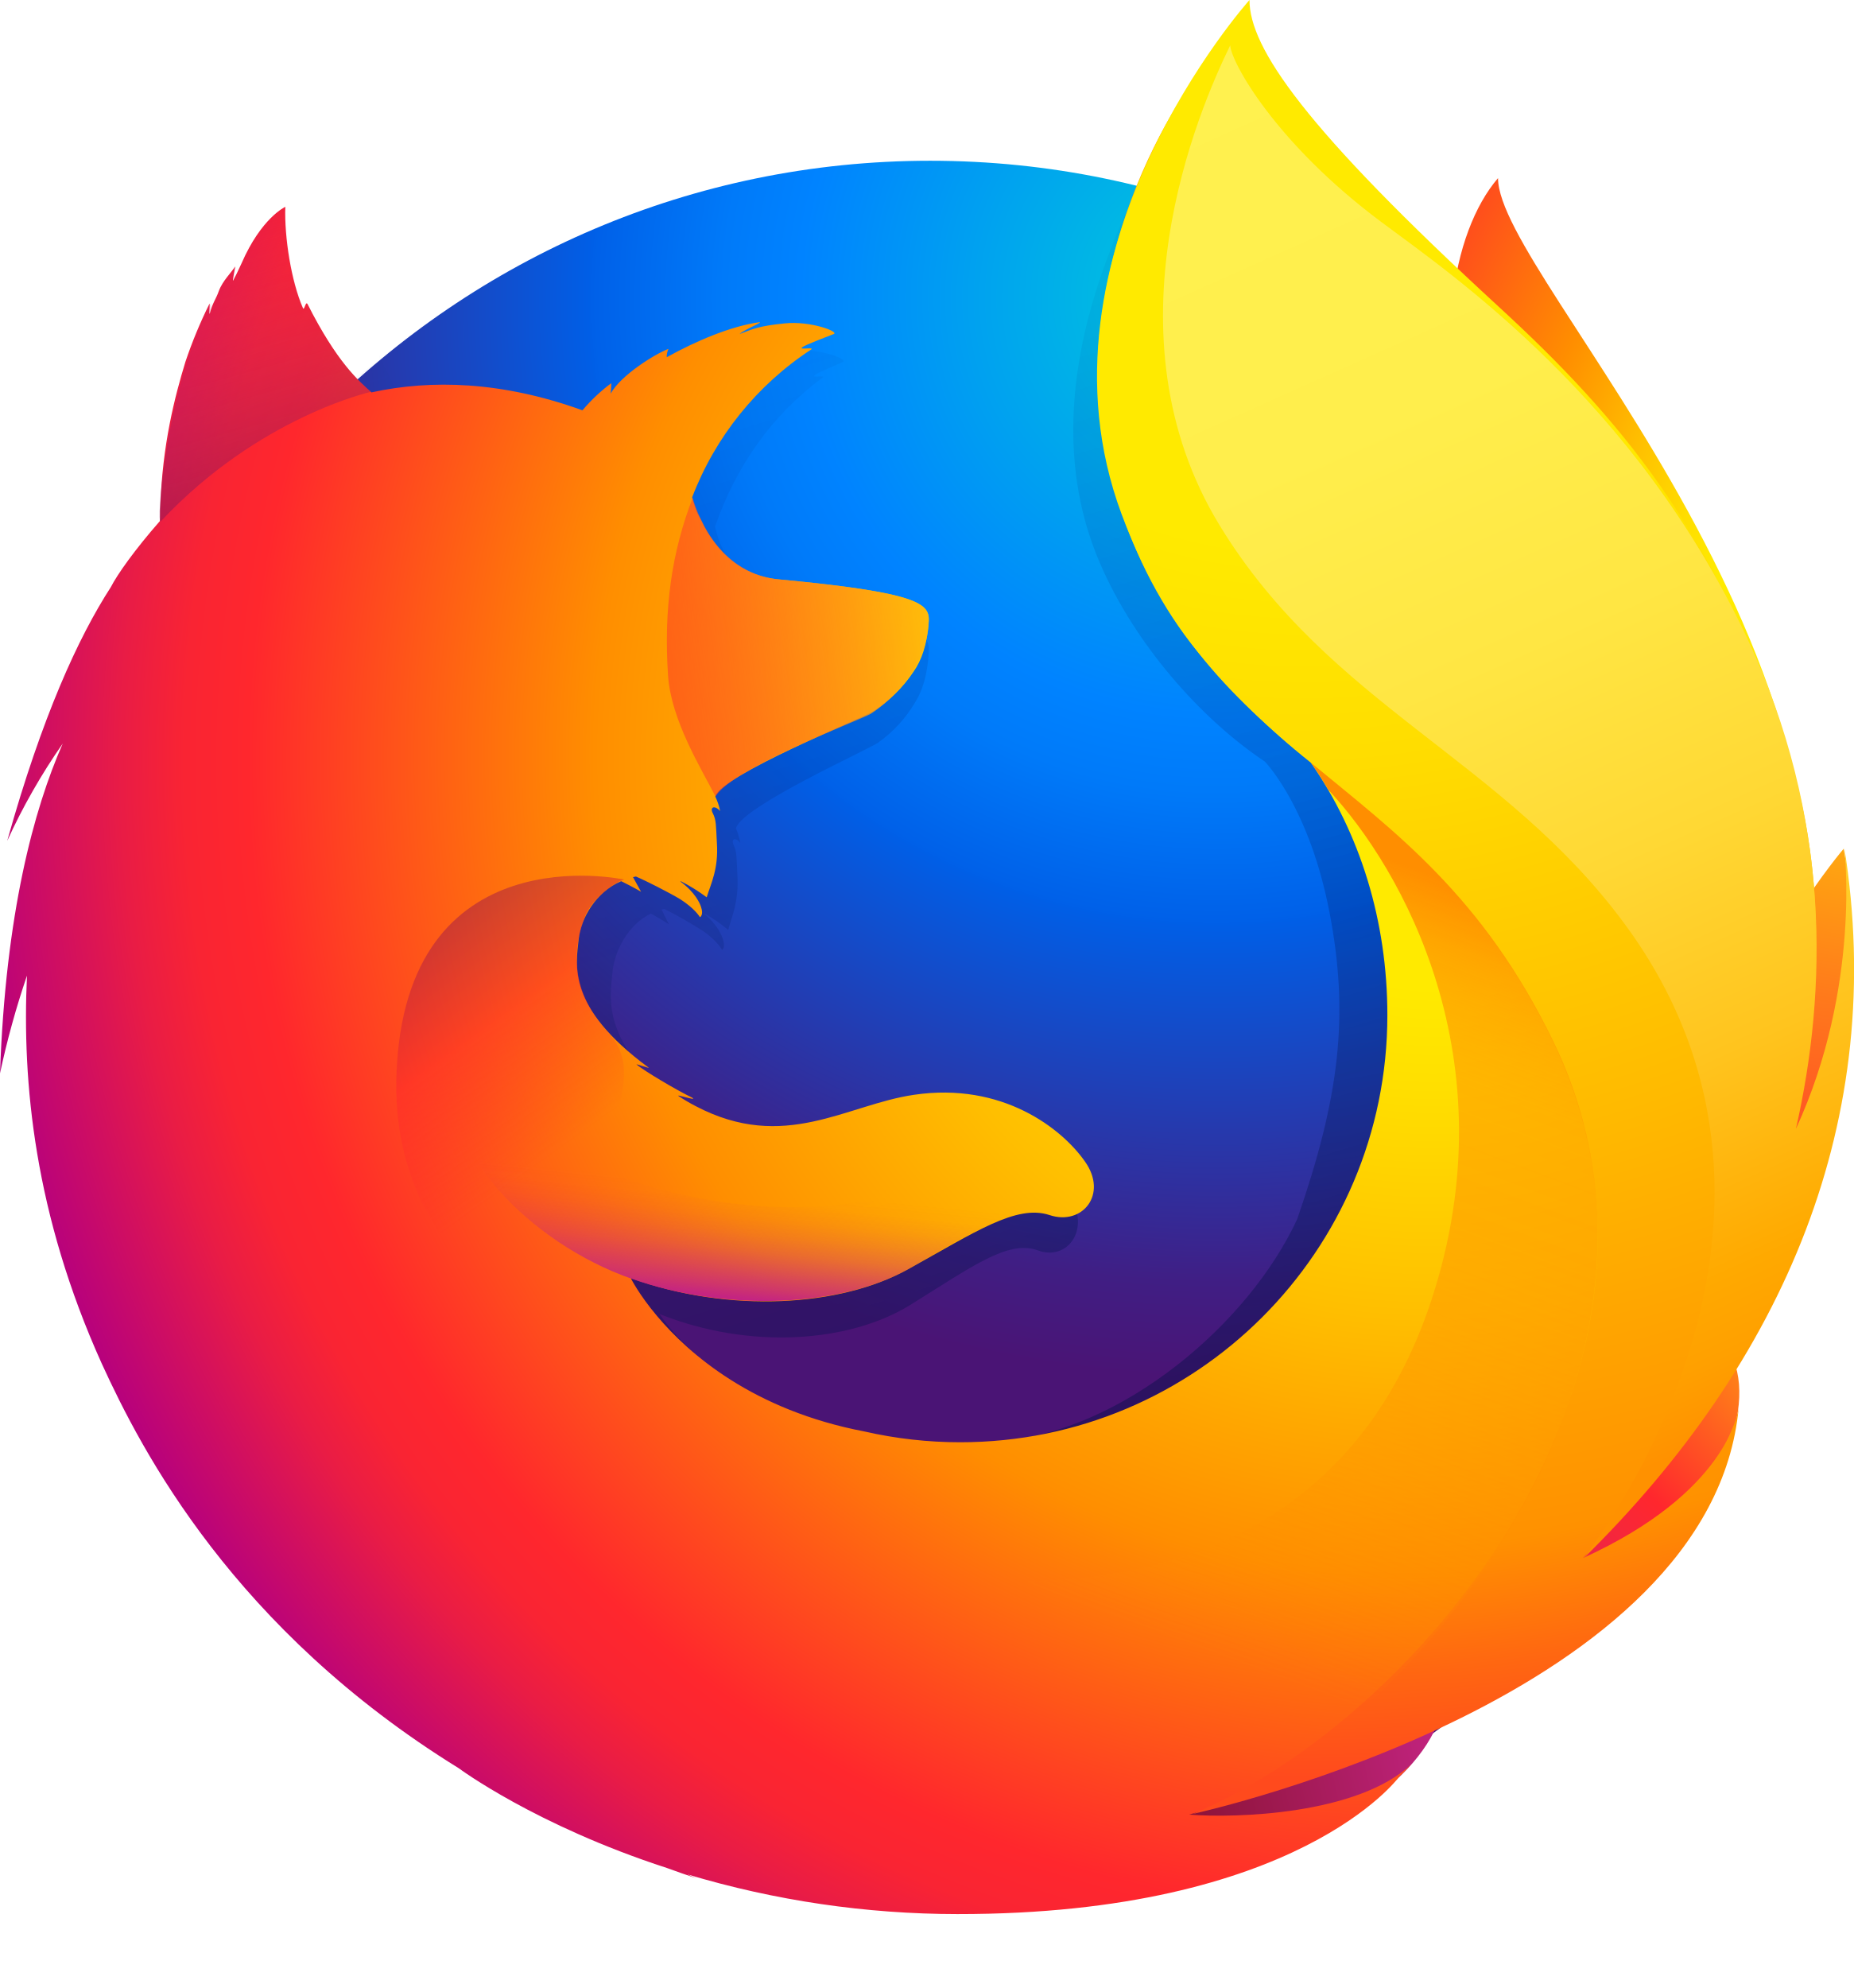
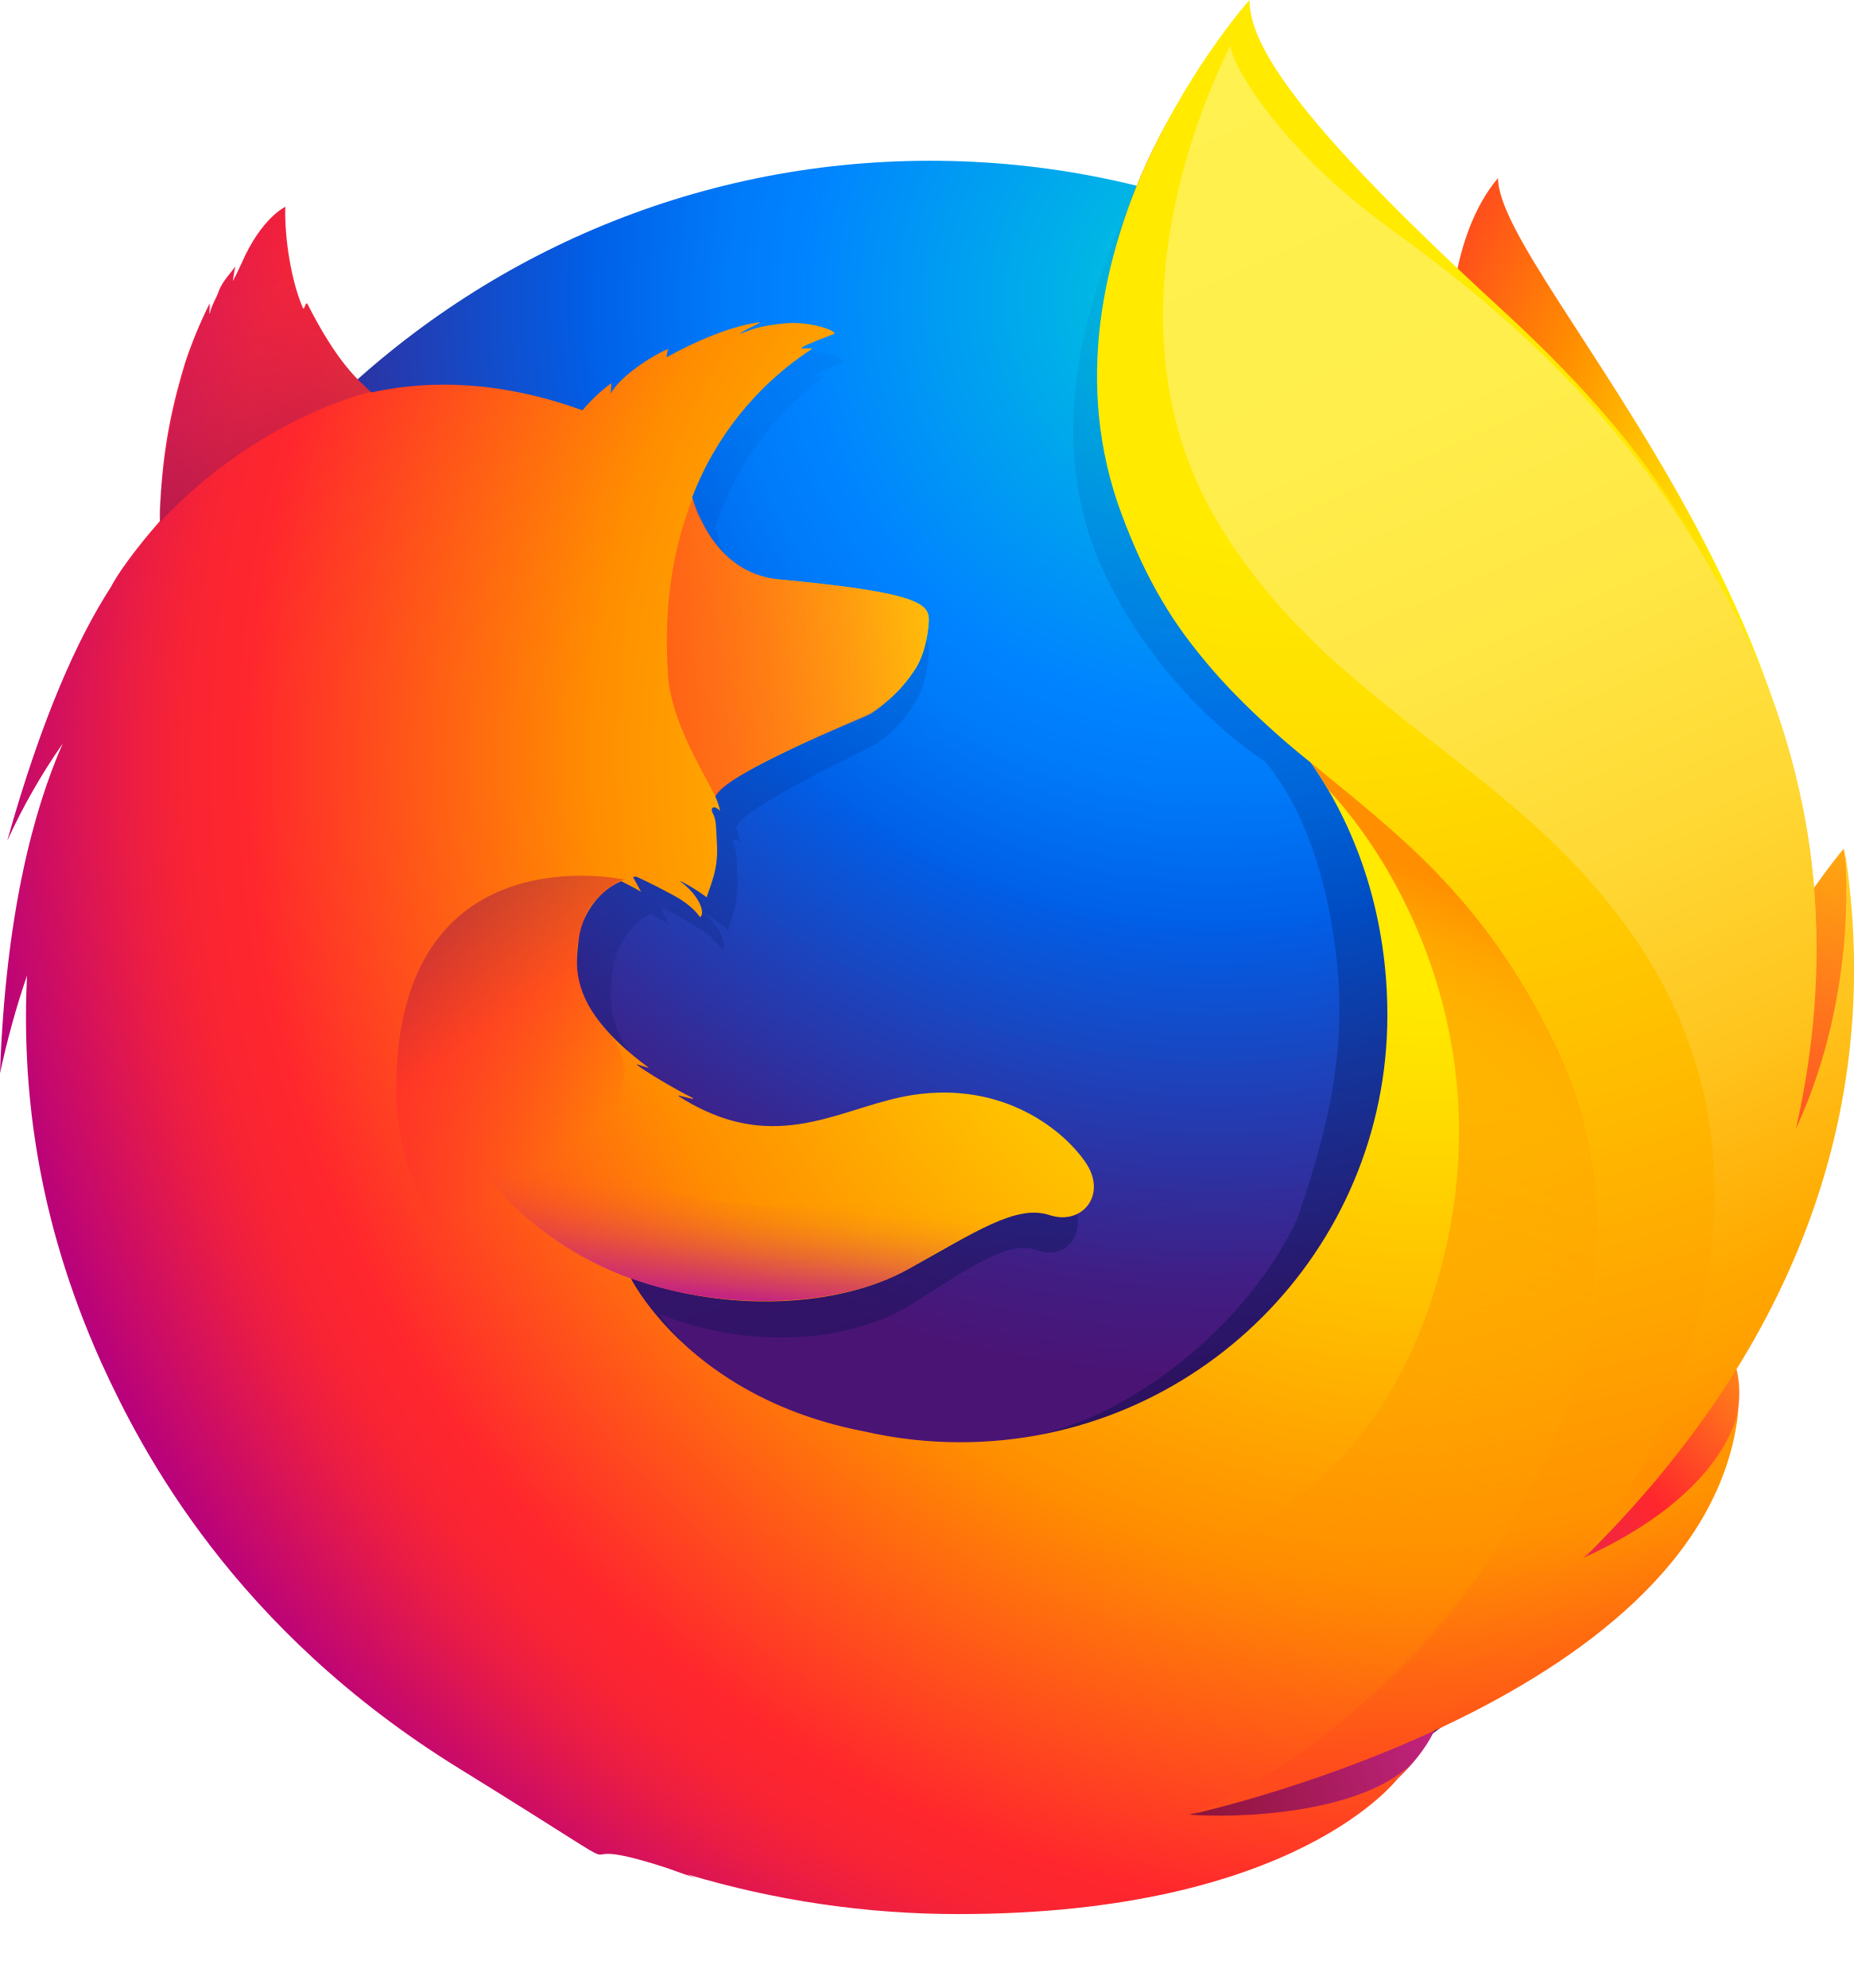
<svg xmlns="http://www.w3.org/2000/svg" viewBox="0 0 953 1022">
-   <style>.a{fill:url(#r)}.b{fill:url(#r1)}.c{fill:url(#l)}.d{fill:url(#r2)}.e{fill:url(#r3)}.f{fill:url(#r4)}.g{fill:url(#r5)}.h{fill:url(#r6)}.j{fill:url(#l2)}.k{fill:url(#l3)}.m{fill:url(#l4)}.n{fill:url(#l5)}.o{fill:url(#l6)}.q{fill:url(#l7)}</style>
-   <radialGradient id="r" cx="-14515.52" cy="-8331.08" r="450.88" fx="-14544.28" gradientTransform="matrix(0.76, 0.03, -0.05, 1.12, 11552.47, 10070.53)" gradientUnits="userSpaceOnUse">
+   <radialGradient id="a" cx="-14515.52" cy="-8331.08" fx="-14544.28" gradientTransform="matrix(.76 .03 -.05 1.12 11552.47 10070.53)" gradientUnits="userSpaceOnUse" r="450.88">
    <stop offset=".1" stop-color="#ffea00" />
    <stop offset=".17" stop-color="#ffde00" />
    <stop offset=".28" stop-color="#ffbf00" />
    <stop offset=".43" stop-color="#ff8e00" />
    <stop offset=".77" stop-color="#ff272d" />
    <stop offset=".87" stop-color="#e0255a" />
    <stop offset=".95" stop-color="#cc2477" />
    <stop offset="1" stop-color="#c42482" />
  </radialGradient>
-   <radialGradient id="r1" cx="-7564.67" cy="-7923.61" r="791.23" gradientTransform="translate(9929.85 9899.41) scale(1.23 1.23)" gradientUnits="userSpaceOnUse">
+   <radialGradient id="b" cx="625.306" cy="153.37" gradientUnits="userSpaceOnUse" r="973.213">
    <stop offset="0" stop-color="#00ccda" />
    <stop offset=".22" stop-color="#0083ff" />
    <stop offset=".26" stop-color="#007af9" />
    <stop offset=".33" stop-color="#0060e8" />
    <stop offset=".33" stop-color="#005fe7" />
    <stop offset=".44" stop-color="#2639ad" />
    <stop offset=".52" stop-color="#401e84" />
    <stop offset=".57" stop-color="#4a1475" />
  </radialGradient>
-   <linearGradient id="l" x1="540.67" x2="349.23" y1="729.19" y2="102.96" gradientUnits="userSpaceOnUse">
+   <linearGradient id="c" gradientUnits="userSpaceOnUse" x1="540.67" x2="349.23" y1="729.19" y2="102.96">
    <stop offset="0" stop-color="#000f43" stop-opacity=".4" />
    <stop offset=".48" stop-color="#001962" stop-opacity=".17" />
    <stop offset="1" stop-color="#002079" stop-opacity="0" />
  </linearGradient>
-   <radialGradient id="r2" cx="-8295.94" cy="-6518.56" r="266.89" gradientTransform="matrix(1.22, 0.12, -0.12, 1.22, 10303.7, 9601.96)" gradientUnits="userSpaceOnUse">
+   <radialGradient id="d" cx="-8295.94" cy="-6518.56" gradientTransform="matrix(1.22 .12 -.12 1.22 10303.7 9601.96)" gradientUnits="userSpaceOnUse" r="266.89">
    <stop offset="0" stop-color="#ffea00" />
    <stop offset=".5" stop-color="#ff272d" />
    <stop offset="1" stop-color="#c42482" />
  </radialGradient>
-   <radialGradient id="r3" cx="-8320.09" cy="-6774.47" r="445.68" gradientTransform="matrix(1.22, 0.12, -0.12, 1.22, 10303.7, 9601.96)" gradientUnits="userSpaceOnUse">
+   <radialGradient id="e" cx="-8320.09" cy="-6774.47" gradientTransform="matrix(1.22 .12 -.12 1.22 10303.7 9601.96)" gradientUnits="userSpaceOnUse" r="445.68">
    <stop offset="0" stop-color="#ffe900" />
    <stop offset=".16" stop-color="#ffaf0e" />
    <stop offset=".32" stop-color="#ff7a1b" />
    <stop offset=".47" stop-color="#ff4e26" />
    <stop offset=".62" stop-color="#ff2c2e" />
    <stop offset=".76" stop-color="#ff1434" />
    <stop offset=".89" stop-color="#ff0538" />
    <stop offset="1" stop-color="#ff0039" />
  </radialGradient>
-   <radialGradient id="r4" cx="-8257.05" cy="-6361.33" r="408.96" gradientTransform="matrix(1.22, 0.12, -0.12, 1.22, 10303.7, 9601.96)" gradientUnits="userSpaceOnUse">
+   <radialGradient id="f" cx="-8257.05" cy="-6361.33" gradientTransform="matrix(1.22 .12 -.12 1.22 10303.7 9601.96)" gradientUnits="userSpaceOnUse" r="408.96">
    <stop offset="0" stop-color="#ff272d" />
    <stop offset=".5" stop-color="#c42482" />
    <stop offset=".99" stop-color="#620700" />
  </radialGradient>
-   <radialGradient id="r5" cx="715.19" cy="394.04" r="782.18" fx="743.17" fy="380.21" gradientUnits="userSpaceOnUse">
+   <radialGradient id="g" cx="715.19" cy="394.04" fx="743.17" fy="380.21" gradientUnits="userSpaceOnUse" r="782.18">
    <stop offset=".16" stop-color="#ffea00" />
    <stop offset=".23" stop-color="#ffde00" />
    <stop offset=".37" stop-color="#ffbf00" />
    <stop offset=".54" stop-color="#ff8e00" />
    <stop offset=".76" stop-color="#ff272d" />
    <stop offset=".8" stop-color="#f92433" />
    <stop offset=".84" stop-color="#e91c45" />
    <stop offset=".89" stop-color="#cf0e62" />
    <stop offset=".94" stop-color="#b5007f" />
  </radialGradient>
-   <radialGradient id="r6" cx="670.34" cy="31.29" r="891.45" gradientUnits="userSpaceOnUse">
+   <radialGradient id="h" cx="670.34" cy="31.29" gradientUnits="userSpaceOnUse" r="891.45">
    <stop offset=".28" stop-color="#ffea00" />
    <stop offset=".4" stop-color="#fd0" />
    <stop offset=".63" stop-color="#ffba00" />
    <stop offset=".86" stop-color="#ff9100" />
    <stop offset=".93" stop-color="#ff6711" />
    <stop offset=".99" stop-color="#ff4a1d" />
  </radialGradient>
-   <linearGradient id="l2" x1="-8979.65" x2="-8672.62" y1="-6679.74" y2="-6758" gradientTransform="matrix(1.22, 0.12, -0.12, 1.22, 10303.7, 9601.96)" gradientUnits="userSpaceOnUse">
+   <linearGradient id="i" gradientTransform="matrix(1.22 .12 -.12 1.22 10303.7 9601.96)" gradientUnits="userSpaceOnUse" x1="-8979.65" x2="-8672.62" y1="-6679.74" y2="-6758">
    <stop offset="0" stop-color="#c42482" stop-opacity=".5" />
    <stop offset=".47" stop-color="#ff272d" stop-opacity=".5" />
    <stop offset=".49" stop-color="#ff2c2c" stop-opacity=".51" />
    <stop offset=".68" stop-color="#ff7a1a" stop-opacity=".72" />
    <stop offset=".83" stop-color="#ffb20d" stop-opacity=".87" />
    <stop offset=".94" stop-color="#ffd605" stop-opacity=".96" />
    <stop offset="1" stop-color="#ffe302" />
  </linearGradient>
-   <linearGradient id="l3" x1="210.35" x2="155.78" y1="-1084.01" y2="-1223.86" gradientTransform="matrix(0.99, 0.1, -0.1, 0.99, -174.07, 1317.43)" gradientUnits="userSpaceOnUse">
+   <linearGradient id="j" gradientTransform="matrix(.99 .1 -.1 .99 -174.07 1317.43)" gradientUnits="userSpaceOnUse" x1="210.35" x2="155.78" y1="-1084.01" y2="-1223.86">
    <stop offset="0" stop-color="#891551" stop-opacity=".6" />
    <stop offset="1" stop-color="#c42482" stop-opacity="0" />
  </linearGradient>
-   <linearGradient id="l4" x1="-12.96" x2="81.15" y1="716.83" y2="823.71" gradientTransform="matrix(0.99, 0.1, -0.1, 0.99, 305.06, -242.98)" gradientUnits="userSpaceOnUse">
+   <linearGradient id="k" gradientTransform="matrix(.99 .1 -.1 .99 305.06 -242.98)" gradientUnits="userSpaceOnUse" x1="-12.96" x2="81.15" y1="716.83" y2="823.71">
    <stop offset=".01" stop-color="#891551" stop-opacity=".5" />
    <stop offset=".48" stop-color="#ff272d" stop-opacity=".5" />
    <stop offset="1" stop-color="#ff272d" stop-opacity="0" />
  </linearGradient>
-   <linearGradient id="l5" x1="165.1" x2="165.17" y1="902.62" y2="827.84" gradientTransform="matrix(0.99, 0.1, -0.1, 0.99, 305.06, -242.98)" gradientUnits="userSpaceOnUse">
+   <linearGradient id="l" gradientTransform="matrix(.99 .1 -.1 .99 305.06 -242.98)" gradientUnits="userSpaceOnUse" x1="165.1" x2="165.17" y1="902.62" y2="827.84">
    <stop offset="0" stop-color="#c42482" />
    <stop offset=".08" stop-color="#c42482" stop-opacity=".81" />
    <stop offset=".21" stop-color="#c42482" stop-opacity=".57" />
    <stop offset=".33" stop-color="#c42482" stop-opacity=".36" />
    <stop offset=".45" stop-color="#c42482" stop-opacity=".2" />
    <stop offset=".56" stop-color="#c42482" stop-opacity=".09" />
    <stop offset=".67" stop-color="#c42482" stop-opacity=".02" />
    <stop offset=".77" stop-color="#c42482" stop-opacity="0" />
  </linearGradient>
-   <linearGradient id="l6" x1="620.53" x2="926.19" y1="36.12" y2="719.61" gradientUnits="userSpaceOnUse">
+   <linearGradient id="m" gradientUnits="userSpaceOnUse" x1="620.53" x2="926.19" y1="36.12" y2="719.61">
    <stop offset="0" stop-color="#fff14f" />
    <stop offset=".27" stop-color="#ffee4c" />
    <stop offset=".45" stop-color="#ffe643" />
    <stop offset=".61" stop-color="#ffd834" />
    <stop offset=".76" stop-color="#ffc41e" />
    <stop offset=".89" stop-color="#ffab02" />
    <stop offset=".9" stop-color="#ffa900" />
    <stop offset=".95" stop-color="#ffa000" />
    <stop offset="1" stop-color="#ff9100" />
  </linearGradient>
-   <linearGradient id="l7" x1="680.88" x2="536.1" y1="429.21" y2="817.96" gradientUnits="userSpaceOnUse">
+   <linearGradient id="n" gradientUnits="userSpaceOnUse" x1="680.88" x2="536.1" y1="429.21" y2="817.96">
    <stop offset="0" stop-color="#ff8e00" />
    <stop offset=".04" stop-color="#ff8e00" stop-opacity=".86" />
    <stop offset=".08" stop-color="#ff8e00" stop-opacity=".73" />
    <stop offset=".13" stop-color="#ff8e00" stop-opacity=".63" />
    <stop offset=".18" stop-color="#ff8e00" stop-opacity=".56" />
    <stop offset=".23" stop-color="#ff8e00" stop-opacity=".51" />
    <stop offset=".28" stop-color="#ff8e00" stop-opacity=".5" />
    <stop offset=".39" stop-color="#ff8e00" stop-opacity=".48" />
    <stop offset=".52" stop-color="#ff8e00" stop-opacity=".42" />
    <stop offset=".68" stop-color="#ff8e00" stop-opacity=".31" />
    <stop offset=".84" stop-color="#ff8e00" stop-opacity=".17" />
    <stop offset="1" stop-color="#ff8e00" stop-opacity="0" />
  </linearGradient>
-   <path d="M770.28,91.56c-23.95,27.88-35.1,90.64-10.82,154.26s61.5,49.8,84.7,114.67c30.62,85.6,16.37,200.59,16.37,200.59s36.81,106.61,62.47-6.63C979.79,341.74,770.28,143.94,770.28,91.56Z" class="a" />
-   <path d="M478.07,974.64c245.24,0,443.9-199.74,443.9-446s-198.66-446-443.66-446S34.65,282.32,34.65,528.61C34.18,775.14,233.07,974.64,478.07,974.64Z" class="b" />
-   <path d="M810.67,803.64a246.89,246.89,0,0,1-30.12,18.18,704,704,0,0,0,38.3-63c9.46-10.47,18.13-20.65,25.19-31.65,3.44-5.41,7.31-12.08,11.42-19.82,24.92-44.9,52.4-117.56,53.18-192.2V515c0-1.84,0-3.67,0-5.51a257.6,257.6,0,0,0-5.71-55.75c.2,1.43.38,2.86.56,4.29-.22-1.1-.41-2.21-.64-3.31.37,2,.66,4,1,6,5.09,43.22,1.47,85.37-16.68,116.45-.29.45-.58.88-.87,1.32,9.41-47.23,12.56-99.39,2.09-151.6,0,0-4.19-25.38-35.38-102.44-18-44.35-49.83-80.72-78-107.21-24.69-30.55-47.11-51-59.47-64.06-25.82-27.19-36.64-47.57-41.09-60.87-3.85-1.93-53.14-49.81-57.05-51.63-21.51,33.35-89.16,137.67-57,235.15,14.58,44.17,51.47,90,90.07,115.74,1.69,1.94,23,25,33.09,77.16,10.45,53.85,5,95.86-16.54,158-25.29,54.51-90.07,108.39-150.72,113.9-129.67,11.78-177.15-65.11-177.15-65.11,46.34,18.52,97.57,14.65,128.72-4.56,31.4-19.43,50.39-33.83,65.81-28.15C548.86,648.43,561,632,550.1,615a78.5,78.5,0,0,0-79.4-34.57c-31.43,5.11-60.23,30-101.41,5.89a85.53,85.53,0,0,1-7.73-5.06c-2.71-1.79,8.83,2.72,6.13.69-8-4.35-22.2-13.84-25.88-17.22-.61-.56,6.22,2.18,5.61,1.62-38.51-31.71-33.7-53.13-32.49-66.57,1-10.75,8-24.52,19.75-30.11,5.69,3.11,9.24,5.48,9.24,5.48s-2.43-5-3.74-7.58c.46-.2.9-.15,1.36-.34,4.66,2.25,15,8.1,20.41,11.67,7.07,5,9.33,9.44,9.33,9.44s1.86-1,.48-5.37c-.5-1.78-2.65-7.45-9.65-13.17l.44,0a81.2,81.2,0,0,1,11.87,8.24c2-7.18,5.53-14.68,4.75-28.09-.48-9.43-.26-11.87-1.92-15.51-1.49-3.13.83-4.35,3.42-1.1a32.83,32.83,0,0,0-2.21-7.4l0-.24c3.23-11.24,68.25-40.46,73-43.88a67.36,67.36,0,0,0,19.13-20.8c3.62-5.76,6.34-13.85,7-26.11.36-8.84-3.76-14.73-69.51-21.62-18-1.77-28.53-14.8-34.53-26.82-1.09-2.59-2.21-4.94-3.33-7.28a58,58,0,0,1-2.56-8.43c10.75-30.87,28.81-57,55.37-76.7,1.45-1.32-5.78.34-4.34-1,1.69-1.54,12.71-6,14.79-7,2.54-1.2-10.88-6.9-22.73-5.51-12.07,1.36-14.63,2.8-21.07,5.53,2.67-2.66,11.17-6.15,9.18-6.13-13,2-29.18,9.56-43,18.12a10.73,10.73,0,0,1,.83-4.35c-6.44,2.73-22.26,13.79-26.87,23.14a44.33,44.33,0,0,0,.27-5.4,84.48,84.48,0,0,0-13.19,13.82l-.24.22c-37.36-15-70.23-16-98.05-9.28-6.09-6.11-9.06-1.64-22.91-32.07-.94-1.83.72,1.81,0,0-2.28-5.9,1.39,7.87,0,0-23.28,18.37-53.92,39.19-68.63,53.89-.18.59,17.16-4.9,0,0-6,1.72-5.6,5.28-6.51,37.5-.22,2.44,0,5.18-.22,7.38-11.75,15-19.75,27.64-22.78,34.21-15.19,26.18-31.93,67-48.15,131.55A334.36,334.36,0,0,1,75.2,398.36c-13.49,34.27-26.53,88.08-29.13,170.94a483.61,483.61,0,0,1,12.53-50.66A473,473,0,0,0,93.33,719.71c9.33,22.82,24.76,57.46,51,95.4C226.9,902,343.31,956,472.21,956,606.79,956,727.64,897.13,810.67,803.64Z" class="c" />
-   <path d="M711.1,866.71c162.87-18.86,235-186.7,142.38-190C769.85,674,634,875.61,711.1,866.71Z" class="d" />
-   <path d="M865.21,642.42C977.26,577.21,948,436.34,948,436.34s-43.25,50.24-72.62,130.32C846.4,646,797.84,681.81,865.21,642.42Z" class="e" />
-   <path d="M509.47,950.06C665.7,999.91,800,876.84,717.21,835.74,642,798.68,435.32,926.49,509.47,950.06Z" class="f" />
-   <path d="M876.85,702.23c3.8-5.36,8.94-22.53,13.48-30.21,27.58-44.52,27.78-80,27.78-80.84,16.66-83.22,15.15-117.2,4.9-180-8.25-50.6-44.32-123.09-75.57-158-32.2-36-9.51-24.25-40.69-50.52-27.33-30.29-53.82-60.29-68.25-72.36C634.22,43.09,636.57,24.58,638.58,21.42c-.34.37-.84.92-1.47,1.64C635.87,18.14,635,14,635,14s-57,57-69,152c-7.83,62,15.38,126.68,49,168a381.37,381.37,0,0,0,59,58v0c25.4,36.48,39.38,81.49,39.38,129.91,0,121.24-98.34,219.53-219.65,219.53a220.45,220.45,0,0,1-49.13-5.52C387.36,725,354.3,696.12,337.82,676.51c-9.45-11.23-13.46-19.42-13.46-19.42,51.28,18.37,108,14.53,142.47-4.52,34.75-19.26,55.77-33.55,72.84-27.92,16.82,5.61,30.21-10.67,18.2-27.54-11.77-16.85-42.4-41-87.88-34.29-34.79,5.07-66.66,29.76-112.24,5.84a96.31,96.31,0,0,1-8.55-5c-3-1.77,9.77,2.69,6.79.68-8.87-4.32-24.57-13.73-28.64-17.07-.68-.56,6.88,2.16,6.2,1.6-42.62-31.45-37.3-52.69-36-66,1.07-10.66,8.81-24.32,21.86-29.86,6.3,3.08,10.23,5.43,10.23,5.43s-2.69-4.92-4.14-7.51c.51-.19,1-.15,1.5-.34,5.16,2.23,16.58,8,22.59,11.57,7.83,4.95,10.32,9.36,10.32,9.36s2.06-1,.54-5.33c-.56-1.77-2.93-7.39-10.68-13.07l.48,0a90.85,90.85,0,0,1,13.13,8.17c2.19-7.12,6.12-14.56,5.25-27.86-.53-9.35-.28-11.78-2.12-15.39-1.65-3.1.92-4.31,3.78-1.09a30,30,0,0,0-2.44-7.34l0-.24c3.57-11.14,75.53-40.12,80.77-43.51a70.31,70.31,0,0,0,21.17-20.63c4-5.72,7-13.73,7.75-25.89.25-5.48-1.44-9.82-20.5-14-11.44-2.49-29.14-4.91-56.43-7.47-19.9-1.76-31.58-14.68-38.21-26.6-1.21-2.57-2.45-4.9-3.68-7.22a53.11,53.11,0,0,1-2.83-8.36,158.47,158.47,0,0,1,61.28-76.06c1.6-1.31-6.4.33-4.8-1,1.87-1.52,14.06-5.93,16.37-6.92,2.81-1.19-12-6.84-25.16-5.47-13.36,1.35-16.19,2.78-23.32,5.49,3-2.64,12.37-6.1,10.16-6.08-14.4,2-32.3,9.48-47.6,18a9.68,9.68,0,0,1,.92-4.31c-7.13,2.71-24.64,13.67-29.73,23a39.49,39.49,0,0,0,.29-5.35,88.68,88.68,0,0,0-14.6,13.7l-.27.22C258.14,196,221.75,195,191,201.72c-6.74-6.06-17.57-15.23-32.89-45.4-1-1.82-1.6,3.75-2.4,2-6-13.81-9.55-36.44-9-52,0,0-12.32,5.61-22.51,29.06-1.89,4.21-3.11,6.54-4.32,8.87-.56.68,1.27-7.7,1-7.24-1.77,3-6.36,7.19-8.37,12.62-1.38,4-3.32,6.27-4.56,11.29l-.29.46c-.1-1.48.37-6.08,0-5.14A236.1,236.1,0,0,0,95.34,186c-5.49,18-11.88,42.61-12.89,74.57-.24,2.42,0,5.14-.25,7.32C69.2,282.72,60.34,295.28,57,301.8c-16.81,26-35.33,66.44-53.29,130.46a319.14,319.14,0,0,1,28.54-50C17.32,416.25,2.89,469.62,0,551.8a438.52,438.52,0,0,1,13.87-50.24C11.29,556.36,17.68,624.3,52.32,701,72.89,746,120.24,837.6,235.94,909.05h0s39.36,29.3,107,51.26c5,1.81,10.06,3.6,15.23,5.33-1.62-.66-3.19-1.34-4.71-2.05A484.88,484.88,0,0,0,492.27,984c175.18.15,226.85-70.2,226.85-70.2l-.51.38q3.71-3.49,7.14-7.26C698.11,933,635,934.76,611.45,932.87c40.22-11.81,66.69-21.81,118.17-41.52q9-3.36,18.48-7.64l2.05-.94c1.25-.58,2.49-1.13,3.75-1.74a349.21,349.21,0,0,0,70.26-44c51.7-41.3,62.95-81.56,68.83-108.1-.82,2.54-3.37,8.47-5.17,12.32-13.31,28.48-42.84,46-74.91,60.95a689,689,0,0,0,42.38-62.44C865.77,729.39,869,713.15,876.85,702.23Z" class="g" />
-   <path d="M813.92,801c21.08-23.24,40-49.82,54.35-80,36.9-77.58,94-206.58,49-341.31C881.77,273.22,833,215,771.11,158.12,670.56,65.76,642.48,24.52,642.48,0c0,0-116.09,129.41-65.74,264.38s153.46,130,221.68,270.87c80.27,165.74-64.95,346.61-185,397.24,7.35-1.63,267-60.38,280.61-208.88C893.68,726.34,887.83,767.41,813.92,801Z" class="h" />
-   <path d="M477.59,319.37c.39-8.77-4.16-14.66-76.68-21.46-29.84-2.76-41.26-30.33-44.75-41.94-10.61,27.56-15,56.49-12.64,91.48,1.61,22.92,17,47.52,24.37,62,0,0,1.64-2.13,2.39-2.91,13.86-14.43,71.94-36.42,77.39-39.54C453.69,363.16,476.58,346.44,477.59,319.37Z" class="j" />
-   <path d="M158.31,156.47c-1-1.82-1.6,3.75-2.4,2-6-13.81-9.58-36.2-8.72-52,0,0-12.32,5.61-22.51,29.06-1.89,4.21-3.11,6.54-4.32,8.86-.56.68,1.27-7.7,1-7.24-1.77,3-6.36,7.19-8.35,12.38-1.65,4.24-3.35,6.52-4.61,11.77-.39,1.43.39-6.32.05-5.38C84.72,201.68,80.19,271,82.69,268,133.17,214.14,191,201.36,191,201.36c-6.15-4.53-19.53-17.63-32.7-44.89Z" class="k" />
-   <path d="M349.84,720.1c-69.72-29.77-149-71.75-146-167.14C207.92,427.35,321,452.18,321,452.18c-4.27,1-15.68,9.16-19.72,17.82-4.27,10.83-12.07,35.28,11.55,60.9,37.09,40.19-76.2,95.36,98.66,199.57,4.41,2.4-41-1.43-61.64-10.36Z" class="m" />
-   <path d="M325.07,657.5c49.44,17.21,107,14.19,141.52-4.86,23.09-12.85,52.7-33.43,70.92-28.35-15.78-6.24-27.73-9.15-42.1-9.86-2.45,0-5.38-.05-8-.32a136.23,136.23,0,0,0-15.76.86c-8.9.82-18.77,6.43-27.74,5.53-.48,0,8.7-3.77,8-3.61-4.75,1-9.92,1.21-15.37,1.88-3.47.39-6.45.82-9.89,1-103,8.73-190-55.81-190-55.81-7.41,25,33.17,74.3,88.52,93.57Z" class="n" />
-   <path d="M813.74,801.65c104.16-102.27,156.86-226.58,134.58-366,0,0,8.9,71.5-24.85,144.63,16.21-71.39,18.1-160.11-25-252C841,205.64,746.45,141.11,710.35,114.19,655.66,73.4,633,31.87,632.57,23.3c-16.34,33.48-65.77,148.2-5.31,247,56.64,92.56,145.86,120,208.33,204.95C950.67,631.67,813.74,801.65,813.74,801.65Z" class="o" />
-   <path d="M798.81,535.55C762.41,460.35,717,427.55,674,392c5,7,6.23,9.47,9,14,37.83,40.32,93.61,138.66,53.11,262.11C659.88,900.48,355,791.06,323,760.32c12.93,134.49,238,198.84,384.6,111.63C791,793,858.47,658.79,798.81,535.55Z" class="q" />
+   <path d="m770.28 91.56c-23.95 27.88-35.1 90.64-10.82 154.26s61.5 49.8 84.7 114.67c30.62 85.6 16.37 200.59 16.37 200.59s36.81 106.61 62.47-6.63c56.79-212.71-152.72-410.51-152.72-462.89z" fill="url(#a)" />
+   <path d="m478.07 974.64c245.24 0 443.9-199.74 443.9-446s-198.66-446-443.66-446-443.66 199.68-443.66 445.97c-.47 246.53 198.42 446.03 443.42 446.03z" fill="url(#b)" />
+   <path d="m810.67 803.64a246.89 246.89 0 0 1 -30.12 18.18 704 704 0 0 0 38.3-63c9.46-10.47 18.13-20.65 25.19-31.65 3.44-5.41 7.31-12.08 11.42-19.82 24.92-44.9 52.4-117.56 53.18-192.2v-.15c0-1.84 0-3.67 0-5.51a257.6 257.6 0 0 0 -5.71-55.75c.2 1.43.38 2.86.56 4.29-.22-1.1-.41-2.21-.64-3.31.37 2 .66 4 1 6 5.09 43.22 1.47 85.37-16.68 116.45-.29.45-.58.88-.87 1.32 9.41-47.23 12.56-99.39 2.09-151.6 0 0-4.19-25.38-35.38-102.44-18-44.35-49.83-80.72-78-107.21-24.69-30.55-47.11-51-59.47-64.06-25.82-27.19-36.64-47.57-41.09-60.87-3.85-1.93-53.14-49.81-57.05-51.63-21.51 33.35-89.16 137.67-57 235.15 14.58 44.17 51.47 90 90.07 115.74 1.69 1.94 23 25 33.09 77.16 10.45 53.85 5 95.86-16.54 158-25.29 54.51-90.07 108.39-150.72 113.9-129.67 11.78-177.15-65.11-177.15-65.11 46.34 18.52 97.57 14.65 128.72-4.56 31.4-19.43 50.39-33.83 65.81-28.15 15.18 5.62 27.32-10.81 16.42-27.81a78.5 78.5 0 0 0 -79.4-34.57c-31.43 5.11-60.23 30-101.41 5.89a85.53 85.53 0 0 1 -7.73-5.06c-2.71-1.79 8.83 2.72 6.13.69-8-4.35-22.2-13.84-25.88-17.22-.61-.56 6.22 2.18 5.61 1.62-38.51-31.71-33.7-53.13-32.49-66.57 1-10.75 8-24.52 19.75-30.11 5.69 3.11 9.24 5.48 9.24 5.48s-2.43-5-3.74-7.58c.46-.2.9-.15 1.36-.34 4.66 2.25 15 8.1 20.41 11.67 7.07 5 9.33 9.44 9.33 9.44s1.86-1 .48-5.37c-.5-1.78-2.65-7.45-9.65-13.17h.44a81.2 81.2 0 0 1 11.87 8.24c2-7.18 5.53-14.68 4.75-28.09-.48-9.43-.26-11.87-1.92-15.51-1.49-3.13.83-4.35 3.42-1.1a32.83 32.83 0 0 0 -2.21-7.4v-.24c3.23-11.24 68.25-40.46 73-43.88a67.36 67.36 0 0 0 19.13-20.8c3.62-5.76 6.34-13.85 7-26.11.36-8.84-3.76-14.73-69.51-21.62-18-1.77-28.53-14.8-34.53-26.82-1.09-2.59-2.21-4.94-3.33-7.28a58 58 0 0 1 -2.56-8.43c10.75-30.87 28.81-57 55.37-76.7 1.45-1.32-5.78.34-4.34-1 1.69-1.54 12.71-6 14.79-7 2.54-1.2-10.88-6.9-22.73-5.51-12.07 1.36-14.63 2.8-21.07 5.53 2.67-2.66 11.17-6.15 9.18-6.13-13 2-29.18 9.56-43 18.12a10.73 10.73 0 0 1 .83-4.35c-6.44 2.73-22.26 13.79-26.87 23.14a44.33 44.33 0 0 0 .27-5.4 84.48 84.48 0 0 0 -13.19 13.82l-.24.22c-37.36-15-70.23-16-98.05-9.28-6.09-6.11-9.06-1.64-22.91-32.07-.94-1.83.72 1.81 0 0-2.28-5.9 1.39 7.87 0 0-23.28 18.37-53.92 39.19-68.63 53.89-.18.59 17.16-4.9 0 0-6 1.72-5.6 5.28-6.51 37.5-.22 2.44 0 5.18-.22 7.38-11.75 15-19.75 27.64-22.78 34.21-15.19 26.18-31.93 67-48.15 131.55a334.36 334.36 0 0 1 25.79-50.32c-13.49 34.27-26.53 88.08-29.13 170.94a483.61 483.61 0 0 1 12.53-50.66 473 473 0 0 0 34.73 201.07c9.33 22.82 24.76 57.46 51 95.4 82.57 86.89 198.98 140.89 327.88 140.89 134.58 0 255.43-58.87 338.46-152.36z" fill="url(#c)" />
+   <path d="m711.1 866.71c162.87-18.86 235-186.7 142.38-190-83.63-2.71-219.48 198.9-142.38 190z" fill="url(#d)" />
+   <path d="m865.21 642.42c112.05-65.21 82.79-206.08 82.79-206.08s-43.25 50.24-72.62 130.32c-28.98 79.34-77.54 115.15-10.17 75.76z" fill="url(#e)" />
+   <path d="m509.47 950.06c156.23 49.85 290.53-73.22 207.74-114.32-75.21-37.06-281.89 90.75-207.74 114.32z" fill="url(#f)" />
+   <path d="m876.85 702.23c3.8-5.36 8.94-22.53 13.48-30.21 27.58-44.52 27.78-80 27.78-80.84 16.66-83.22 15.15-117.2 4.9-180-8.25-50.6-44.32-123.09-75.57-158-32.2-36-9.51-24.25-40.69-50.52-27.33-30.29-53.82-60.29-68.25-72.36-104.28-87.21-101.93-105.72-99.92-108.88-.34.37-.84.92-1.47 1.64-1.24-4.92-2.11-9.06-2.11-9.06s-57 57-69 152c-7.83 62 15.38 126.68 49 168a381.37 381.37 0 0 0 59 58c25.4 36.48 39.38 81.49 39.38 129.91 0 121.24-98.34 219.53-219.65 219.53a220.45 220.45 0 0 1 -49.13-5.52c-57.24-10.92-90.3-39.8-106.78-59.41-9.45-11.23-13.46-19.42-13.46-19.42 51.28 18.37 108 14.53 142.47-4.52 34.75-19.26 55.77-33.55 72.84-27.92 16.82 5.61 30.21-10.67 18.2-27.54-11.77-16.85-42.4-41-87.88-34.29-34.79 5.07-66.66 29.76-112.24 5.84a96.31 96.31 0 0 1 -8.55-5c-3-1.77 9.77 2.69 6.79.68-8.87-4.32-24.57-13.73-28.64-17.07-.68-.56 6.88 2.16 6.2 1.6-42.62-31.45-37.3-52.69-36-66 1.07-10.66 8.81-24.32 21.86-29.86 6.3 3.08 10.23 5.43 10.23 5.43s-2.69-4.92-4.14-7.51c.51-.19 1-.15 1.5-.34 5.16 2.23 16.58 8 22.59 11.57 7.83 4.95 10.32 9.36 10.32 9.36s2.06-1 .54-5.33c-.56-1.77-2.93-7.39-10.68-13.07h.48a90.85 90.85 0 0 1 13.13 8.17c2.19-7.12 6.12-14.56 5.25-27.86-.53-9.35-.28-11.78-2.12-15.39-1.65-3.1.92-4.31 3.78-1.09a30 30 0 0 0 -2.44-7.34v-.24c3.57-11.14 75.53-40.12 80.77-43.51a70.31 70.31 0 0 0 21.17-20.63c4-5.72 7-13.73 7.75-25.89.25-5.48-1.44-9.82-20.5-14-11.44-2.49-29.14-4.91-56.43-7.47-19.9-1.76-31.58-14.68-38.21-26.6-1.21-2.57-2.45-4.9-3.68-7.22a53.11 53.11 0 0 1 -2.83-8.36 158.47 158.47 0 0 1 61.28-76.06c1.6-1.31-6.4.33-4.8-1 1.87-1.52 14.06-5.93 16.37-6.92 2.81-1.19-12-6.84-25.16-5.47-13.36 1.35-16.19 2.78-23.32 5.49 3-2.64 12.37-6.1 10.16-6.08-14.4 2-32.3 9.48-47.6 18a9.68 9.68 0 0 1 .92-4.31c-7.13 2.71-24.64 13.67-29.73 23a39.49 39.49 0 0 0 .29-5.35 88.68 88.68 0 0 0 -14.6 13.7l-.27.22c-41.29-14.91-77.68-15.91-108.43-9.19-6.74-6.06-17.57-15.23-32.89-45.4-1-1.82-1.6 3.75-2.4 2-6-13.81-9.55-36.44-9-52 0 0-12.32 5.61-22.51 29.06-1.89 4.21-3.11 6.54-4.32 8.87-.56.68 1.27-7.7 1-7.24-1.77 3-6.36 7.19-8.37 12.62-1.38 4-3.32 6.27-4.56 11.29l-.29.46c-.1-1.48.37-6.08 0-5.14a236.1 236.1 0 0 0 -12.32 29.76c-5.49 18-11.88 42.61-12.89 74.57-.24 2.42 0 5.14-.25 7.32-13 14.83-21.86 27.39-25.2 33.91-16.81 26-35.33 66.44-53.29 130.46a319.14 319.14 0 0 1 28.54-50c-14.93 33.99-29.36 87.36-32.25 169.54a438.52 438.52 0 0 1 13.87-50.24c-2.58 54.8 3.81 122.74 38.45 199.44 20.57 45 67.92 136.6 183.62 208.05s39.36 29.3 107 51.26c5 1.81 10.06 3.6 15.23 5.33-1.62-.66-3.19-1.34-4.71-2.05a484.88 484.88 0 0 0 138.81 20.41c175.18.15 226.85-70.2 226.85-70.2l-.51.38q3.71-3.49 7.14-7.26c-27.64 26.08-90.75 27.84-114.3 25.95 40.22-11.81 66.69-21.81 118.17-41.52q9-3.36 18.48-7.64l2.05-.94c1.25-.58 2.49-1.13 3.75-1.74a349.21 349.21 0 0 0 70.26-44c51.7-41.3 62.95-81.56 68.83-108.1-.82 2.54-3.37 8.47-5.17 12.32-13.31 28.48-42.84 46-74.91 60.95a689 689 0 0 0 42.38-62.44c10.48-10.37 13.71-26.61 21.56-37.53z" fill="url(#g)" />
+   <path d="m813.92 801c21.08-23.24 40-49.82 54.35-80 36.9-77.58 94-206.58 49-341.31-35.5-106.47-84.27-164.69-146.16-221.57-100.55-92.36-128.63-133.6-128.63-158.12 0 0-116.09 129.41-65.74 264.38s153.46 130 221.68 270.87c80.27 165.74-64.95 346.61-185 397.24 7.35-1.63 267-60.38 280.61-208.88-.35 2.73-6.2 43.8-80.11 77.39z" fill="url(#h)" />
+   <path d="m477.59 319.37c.39-8.77-4.16-14.66-76.68-21.46-29.84-2.76-41.26-30.33-44.75-41.94-10.61 27.56-15 56.49-12.64 91.48 1.61 22.92 17 47.52 24.37 62 0 0 1.64-2.13 2.39-2.91 13.86-14.43 71.94-36.42 77.39-39.54 6.02-3.84 28.91-20.56 29.92-47.63z" fill="url(#i)" />
+   <path d="m158.31 156.47c-1-1.82-1.6 3.75-2.4 2-6-13.81-9.58-36.2-8.72-52 0 0-12.32 5.61-22.51 29.06-1.89 4.21-3.11 6.54-4.32 8.86-.56.68 1.27-7.7 1-7.24-1.77 3-6.36 7.19-8.35 12.38-1.65 4.24-3.35 6.52-4.61 11.77-.39 1.43.39-6.32.05-5.38-23.73 45.76-28.26 115.08-25.76 112.08 50.48-53.86 108.31-66.64 108.31-66.64-6.15-4.53-19.53-17.63-32.7-44.89z" fill="url(#j)" />
+   <path d="m349.84 720.1c-69.72-29.77-149-71.75-146-167.14 4.08-125.61 117.16-100.78 117.16-100.78-4.27 1-15.68 9.16-19.72 17.82-4.27 10.83-12.07 35.28 11.55 60.9 37.09 40.19-76.2 95.36 98.66 199.57 4.41 2.4-41-1.43-61.64-10.36z" fill="url(#k)" />
+   <path d="m325.07 657.5c49.44 17.21 107 14.19 141.52-4.86 23.09-12.85 52.7-33.43 70.92-28.35-15.78-6.24-27.73-9.15-42.1-9.86-2.45 0-5.38-.05-8-.32a136.23 136.23 0 0 0 -15.76.86c-8.9.82-18.77 6.43-27.74 5.53-.48 0 8.7-3.77 8-3.61-4.75 1-9.92 1.21-15.37 1.88-3.47.39-6.45.82-9.89 1-103 8.73-190-55.81-190-55.81-7.41 25 33.17 74.3 88.52 93.57z" fill="url(#l)" />
+   <path d="m813.74 801.65c104.16-102.27 156.86-226.58 134.58-366 0 0 8.9 71.5-24.85 144.63 16.21-71.39 18.1-160.11-25-252-57.47-122.64-152.02-187.17-188.12-214.09-54.69-40.79-77.35-82.32-77.78-90.89-16.34 33.48-65.77 148.2-5.31 247 56.64 92.56 145.86 120 208.33 204.95 115.08 156.42-21.85 326.4-21.85 326.4z" fill="url(#m)" />
+   <path d="m798.81 535.55c-36.4-75.2-81.81-108-124.81-143.55 5 7 6.23 9.47 9 14 37.83 40.32 93.61 138.66 53.11 262.11-76.23 232.37-381.11 122.95-413.11 92.21 12.93 134.49 238 198.84 384.6 111.63 83.4-78.95 150.87-213.16 91.21-336.4z" fill="url(#n)" />
</svg>
